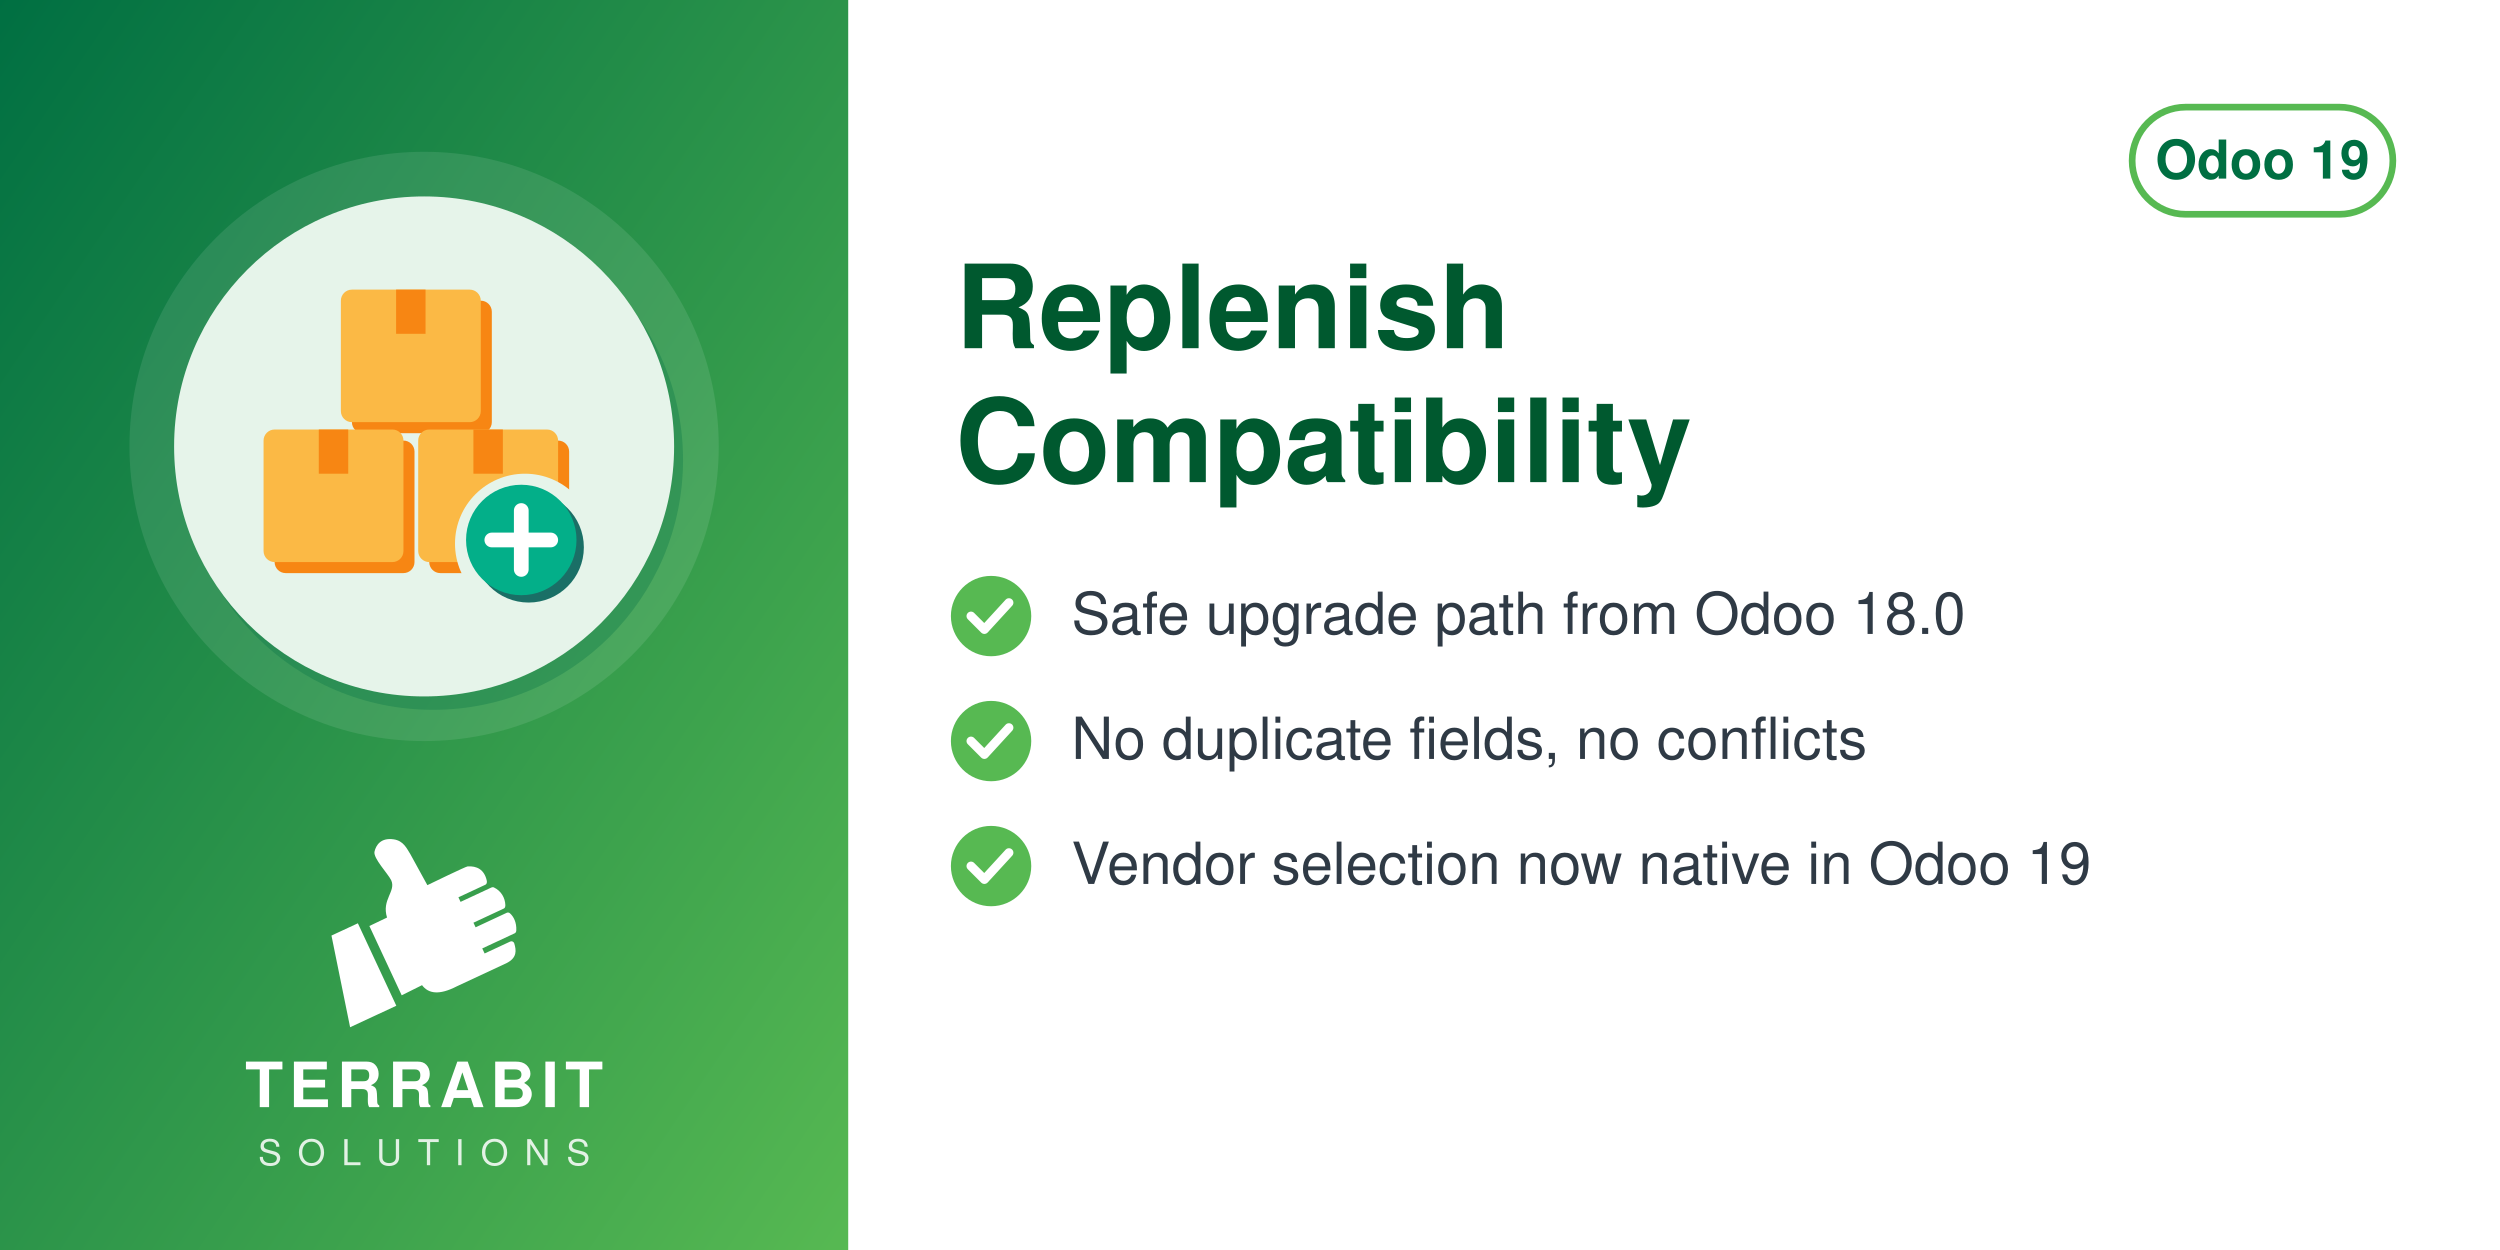
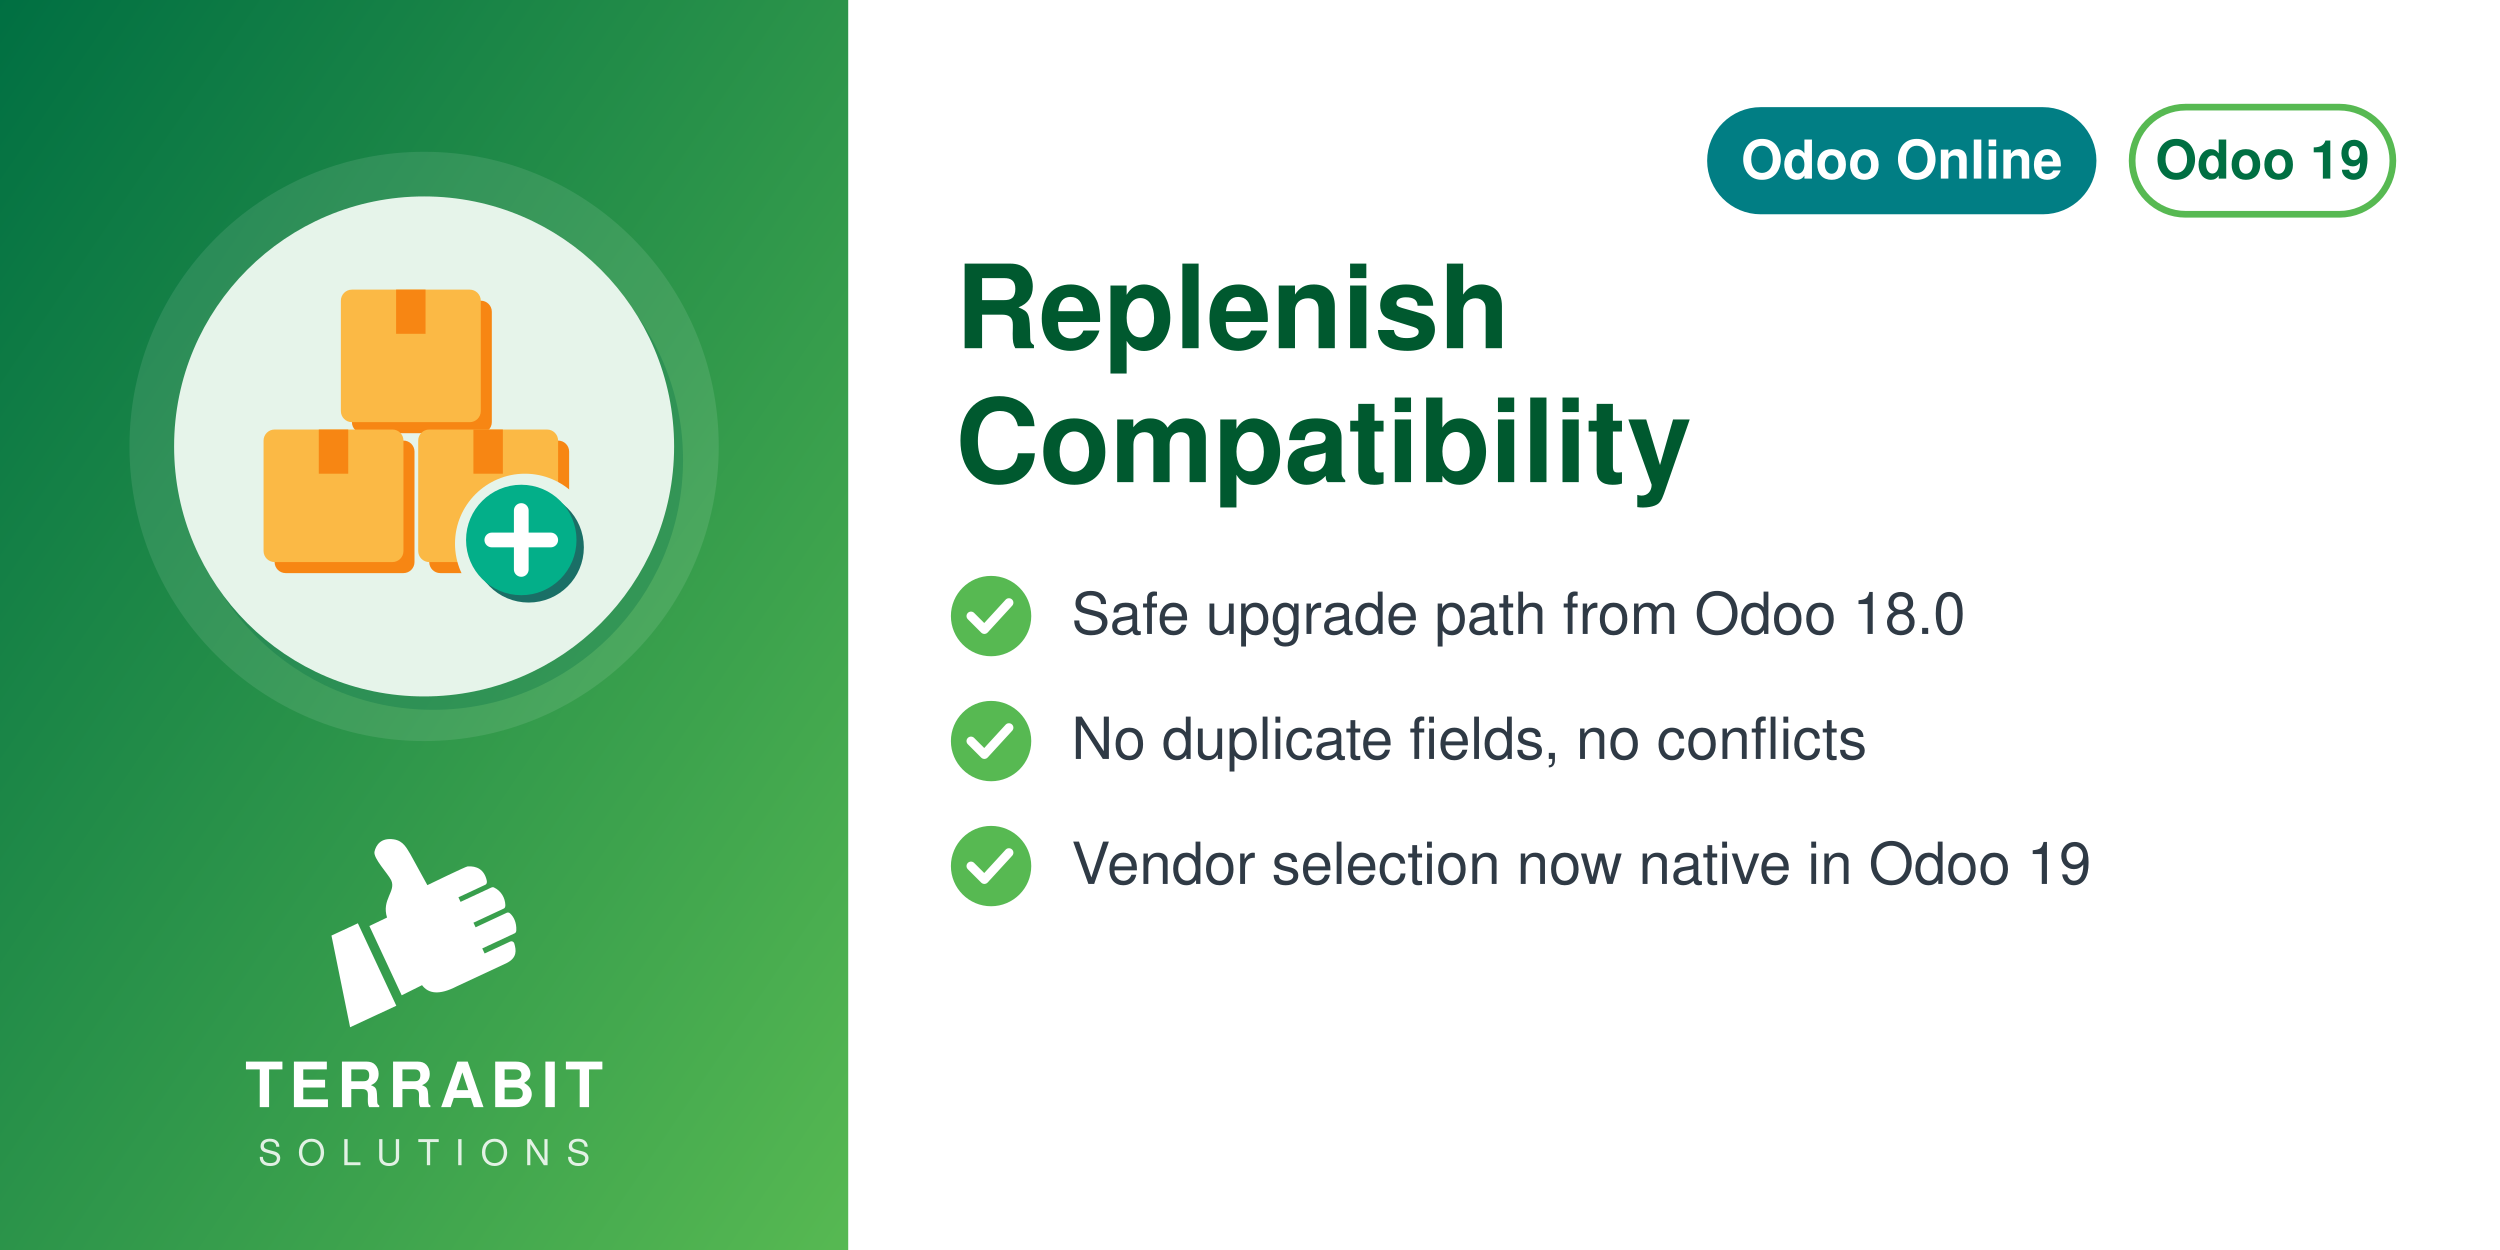
<svg xmlns="http://www.w3.org/2000/svg" width="560" height="280" viewBox="0 0 560 280">
  <defs>
    <linearGradient id="g" x1="0" y1="0" x2="1" y2="1">
      <stop offset="0" stop-color="#006F42" />
      <stop offset="1" stop-color="#57B952" />
    </linearGradient>
  </defs>
  <rect width="560" height="280" fill="#FFFFFF" />
  <rect width="190" height="280" fill="url(#g)" />
  <circle cx="95.0" cy="100" r="66" fill="white" opacity="0.10" />
  <circle cx="97.0" cy="103" r="56" fill="#006F42" opacity="0.30" />
  <circle cx="95.0" cy="100" r="56" fill="#E6F4EA" />
  <svg x="54.0" y="59.0" width="82" height="82" viewBox="0 0 100 100" preserveAspectRatio="xMidYMid meet">
    <g transform="translate(0.11,-0.88) scale(1.0057)">
      <defs>
        <mask id="mi-cut" maskUnits="userSpaceOnUse" x="-20" y="-20" width="140" height="140">
          <rect x="-20" y="-20" width="140" height="140" fill="#fff" />
          <circle cx="77" cy="77" r="19" fill="#000" />
        </mask>
      </defs>
      <g mask="url(#mi-cut)">
        <g transform="translate(3,3)" fill="#F78613">
          <rect x="6" y="46" width="38" height="36" rx="3" />
          <rect x="48" y="46" width="38" height="36" rx="3" />
          <rect x="27" y="8" width="38" height="36" rx="3" />
        </g>
        <g fill="#FBB945">
          <rect x="6" y="46" width="38" height="36" rx="3" />
          <rect x="48" y="46" width="38" height="36" rx="3" />
          <rect x="27" y="8" width="38" height="36" rx="3" />
        </g>
        <g fill="#F78613">
          <rect x="21" y="46" width="8" height="12" />
          <rect x="63" y="46" width="8" height="12" />
          <rect x="42" y="8" width="8" height="12" />
        </g>
      </g>
      <circle cx="78" cy="78" r="15" fill="#1A6F66" />
      <circle cx="76" cy="76" r="15" fill="#03AF89" />
      <path d="M76,68 v16 M68,76 h16" fill="none" stroke="#FFFFFF" stroke-width="4" stroke-linecap="round" stroke-linejoin="round" />
    </g>
  </svg>
  <svg x="72.0" y="186" width="46" height="46" viewBox="4045 2535 3400 3400" preserveAspectRatio="xMidYMid meet">
    <path fill="#FFFFFF" d="M4648.32 4073.59l636.59 1365.17 -765.09 355.96 -308.63 -1517.87 437.13 -203.26zm725.61 1192.32l336.75 -167.88c105.65,140.85 282.69,170.72 576.82,18.8l819.92 -382.33c181.4,-90.13 164.26,-214.57 130.07,-328.43 -4.28,-14.25 -13.68,-24.81 -27.34,-30.7 -13.67,-5.89 -27.61,-5.11 -41.09,1.18l-422.32 196.93 -39.04 -83.72 538.07 -250.91c16.64,-7.76 24.7,-27.69 25.58,-46.04 6.48,-134.33 -44.36,-230.89 -105.84,-285.23 -15.2,-13.44 -35.71,-15.59 -54.12,-7l-513.92 239.64 -35.6 -76.34 506.31 -236.1c17.69,-8.25 22.52,-36.93 21.83,-56.45 -4.1,-117.31 -67.62,-232.74 -187.72,-290.66 -13.94,-6.72 -28.64,-6.36 -42.69,0.19l-511.21 238.38 -35.37 -75.86 448.98 -209.36c20.44,-9.53 25.81,-42.28 21.02,-64.32 -41.02,-189.07 -167.92,-247.8 -318.14,-237.87 -29.39,1.94 -589.86,273.16 -665.95,310.54l-281.84 -513.57c-59.06,-93.13 -112.7,-221.7 -276.47,-245.13 -211.24,-30.22 -291.56,94.38 -316.89,203.13 -25.32,108.75 223.84,365.99 276.05,473.69 85.52,184.27 -161.86,318.11 -68.41,617.99l-292.54 139.94 535.09 1147.51z" />
  </svg>
  <text x="95.0" y="248" text-anchor="middle" font-family="Helvetica,Arial,sans-serif" font-size="14" font-weight="800" letter-spacing="1.4" fill="white">TERRABIT</text>
  <text x="95.0" y="261" text-anchor="middle" font-family="Helvetica,Arial,sans-serif" font-size="8" font-weight="500" letter-spacing="3.6" fill="white" opacity="0.85">SOLUTIONS</text>
  <g>
    <rect x="477.6" y="24" width="58.4" height="24" rx="12" fill="none" stroke="#57B952" stroke-width="1.5" />
    <text x="506.8" y="40" text-anchor="middle" font-family="Helvetica,Arial,sans-serif" font-size="12" font-weight="700" fill="#006F42">Odoo 19</text>
  </g>
+   <g>
+     <rect x="382.4" y="24" width="87.2" height="24" rx="12" fill="#017E84" />
+     <text x="426" y="40" text-anchor="middle" font-family="Helvetica,Arial,sans-serif" font-size="12" font-weight="700" fill="white">Odoo Online</text>
+   </g>
  <text x="214" y="78" font-family="Helvetica,Arial,sans-serif" font-size="26" font-weight="700" fill="#00592F">Replenish</text>
  <text x="214" y="108" font-family="Helvetica,Arial,sans-serif" font-size="26" font-weight="700" fill="#00592F">Compatibility</text>
  <circle cx="222" cy="138" r="9" fill="#57B952" />
  <path d="M217.5 138 l3 3 l5.5 -6" fill="none" stroke="white" stroke-width="2" stroke-linecap="round" stroke-linejoin="round" />
  <text x="240" y="142" font-family="Helvetica,Arial,sans-serif" font-size="13" fill="#2F3A45">Safe upgrade path from Odoo 18.0</text>
  <circle cx="222" cy="166" r="9" fill="#57B952" />
  <path d="M217.5 166 l3 3 l5.5 -6" fill="none" stroke="white" stroke-width="2" stroke-linecap="round" stroke-linejoin="round" />
  <text x="240" y="170" font-family="Helvetica,Arial,sans-serif" font-size="13" fill="#2F3A45">No duplicate fields, no conflicts</text>
  <circle cx="222" cy="194" r="9" fill="#57B952" />
  <path d="M217.5 194 l3 3 l5.5 -6" fill="none" stroke="white" stroke-width="2" stroke-linecap="round" stroke-linejoin="round" />
  <text x="240" y="198" font-family="Helvetica,Arial,sans-serif" font-size="13" fill="#2F3A45">Vendor selection now native in Odoo 19</text>
</svg>
